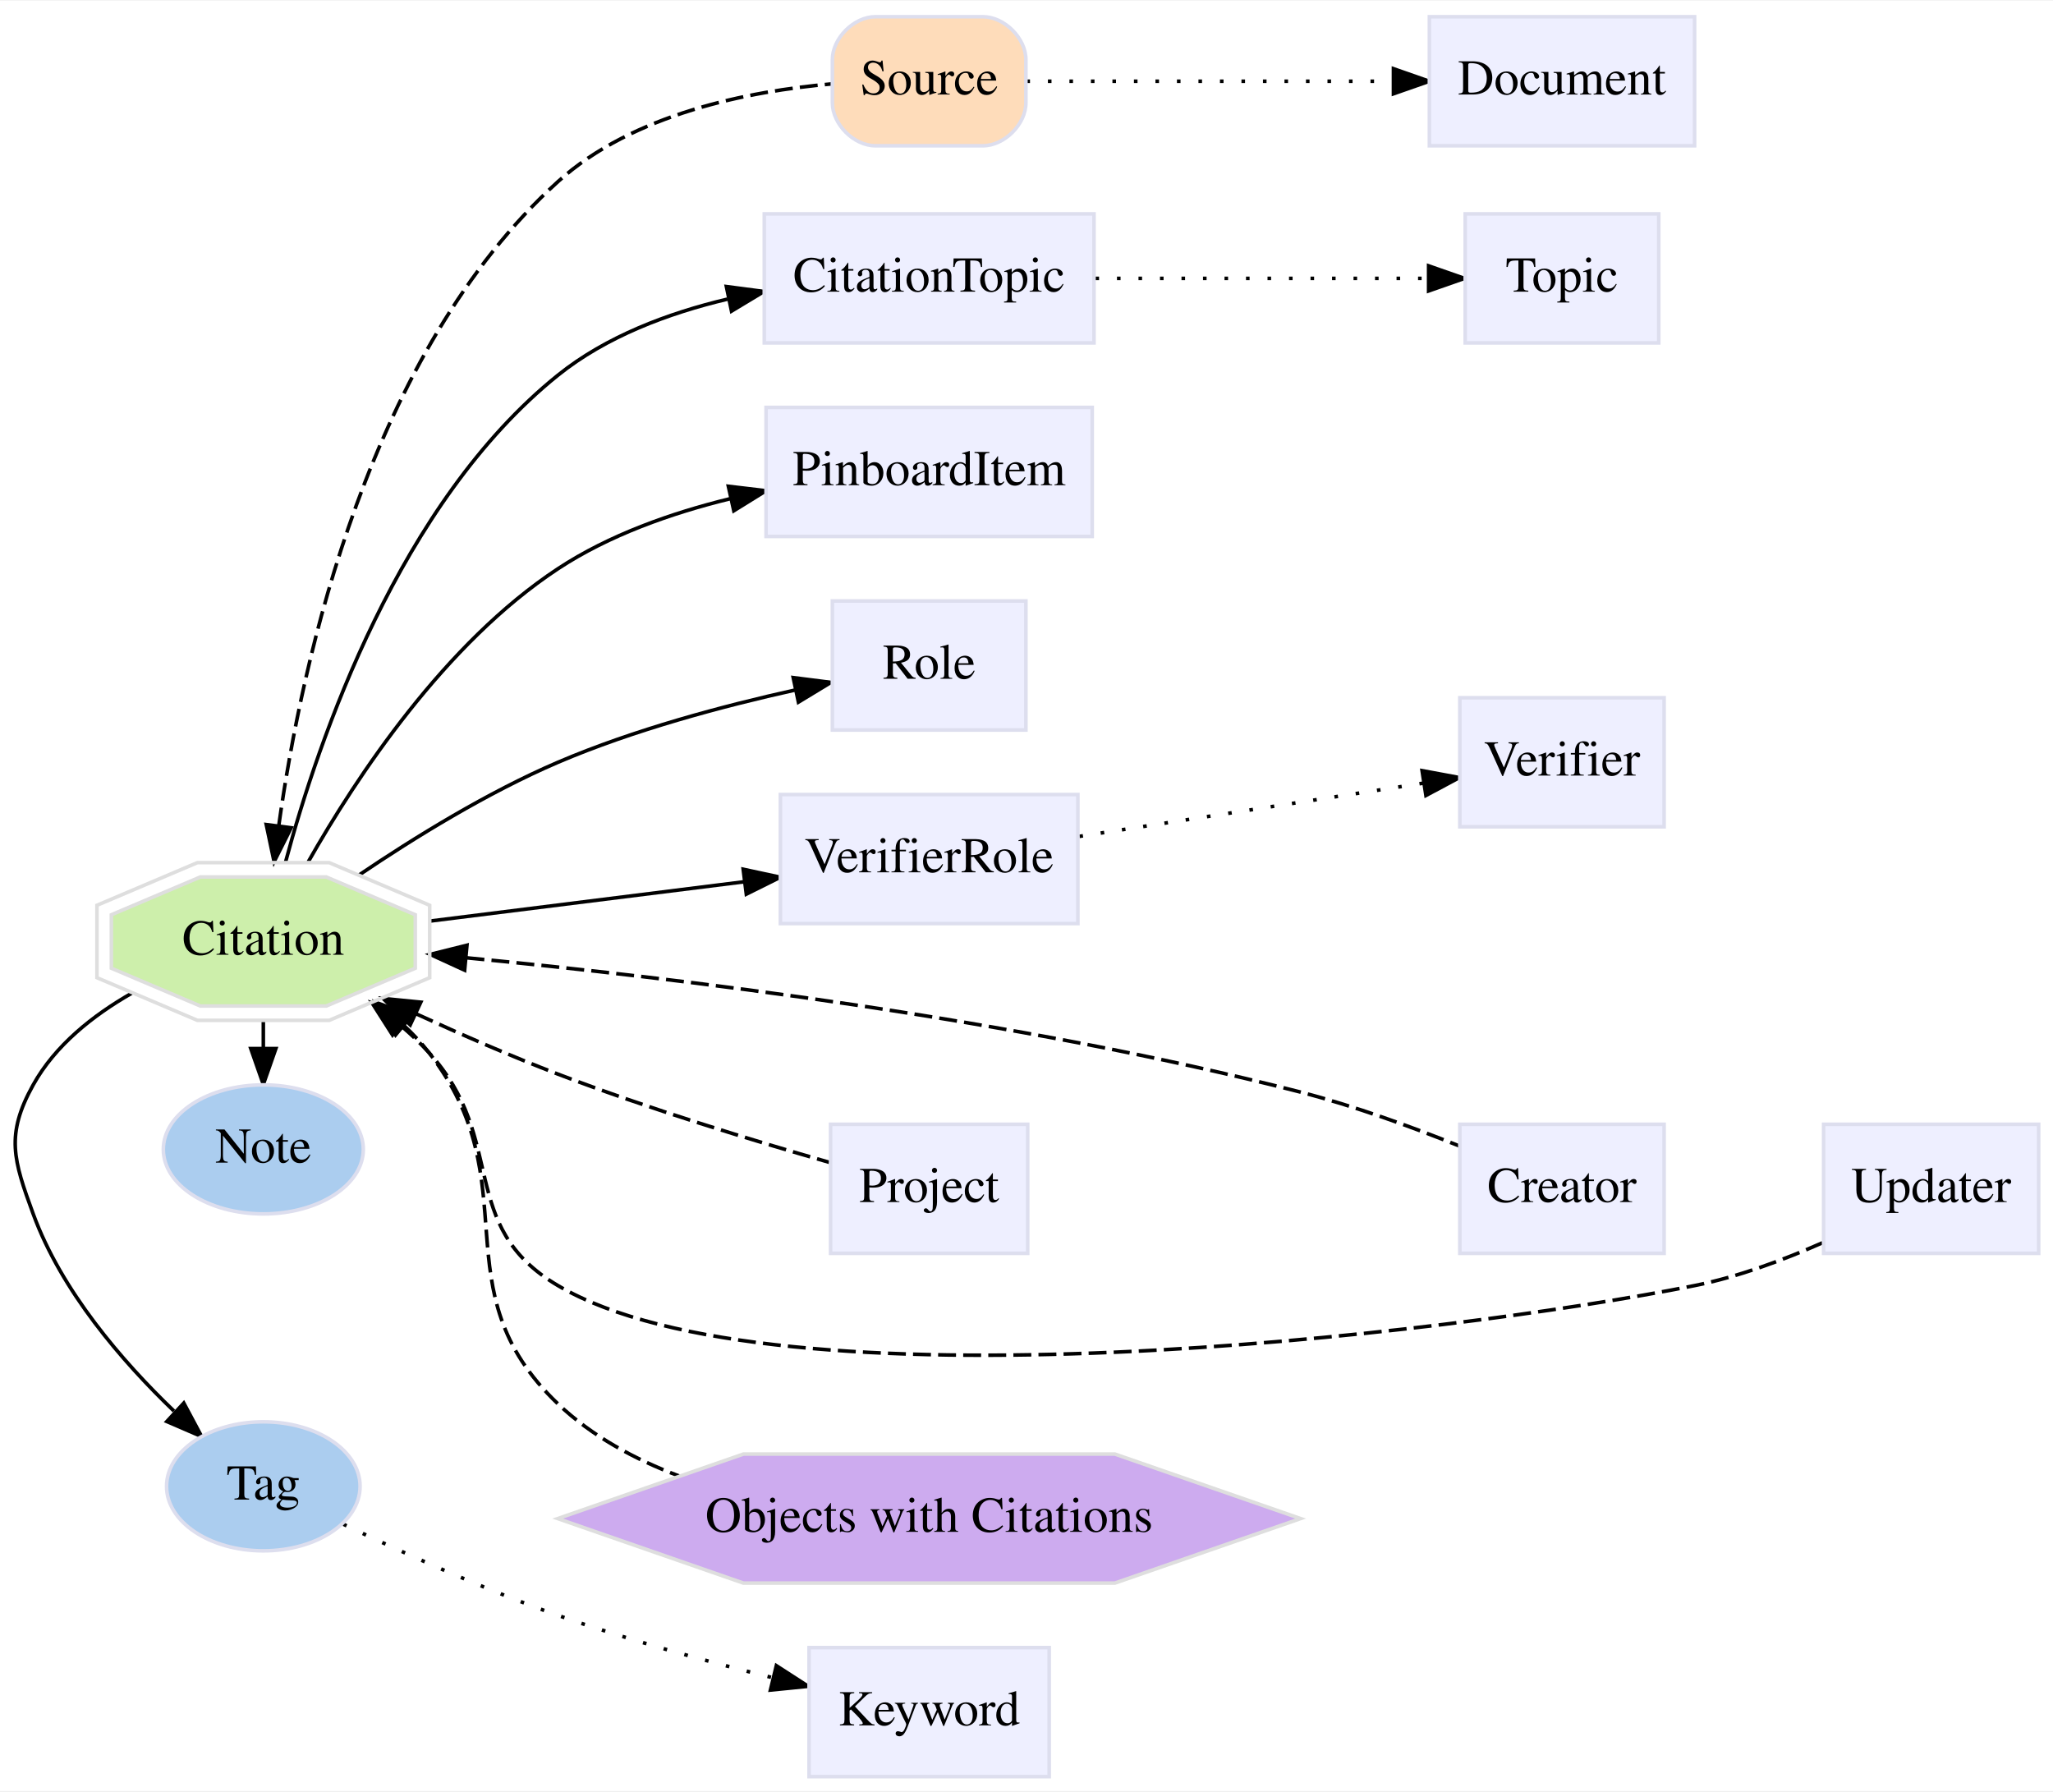
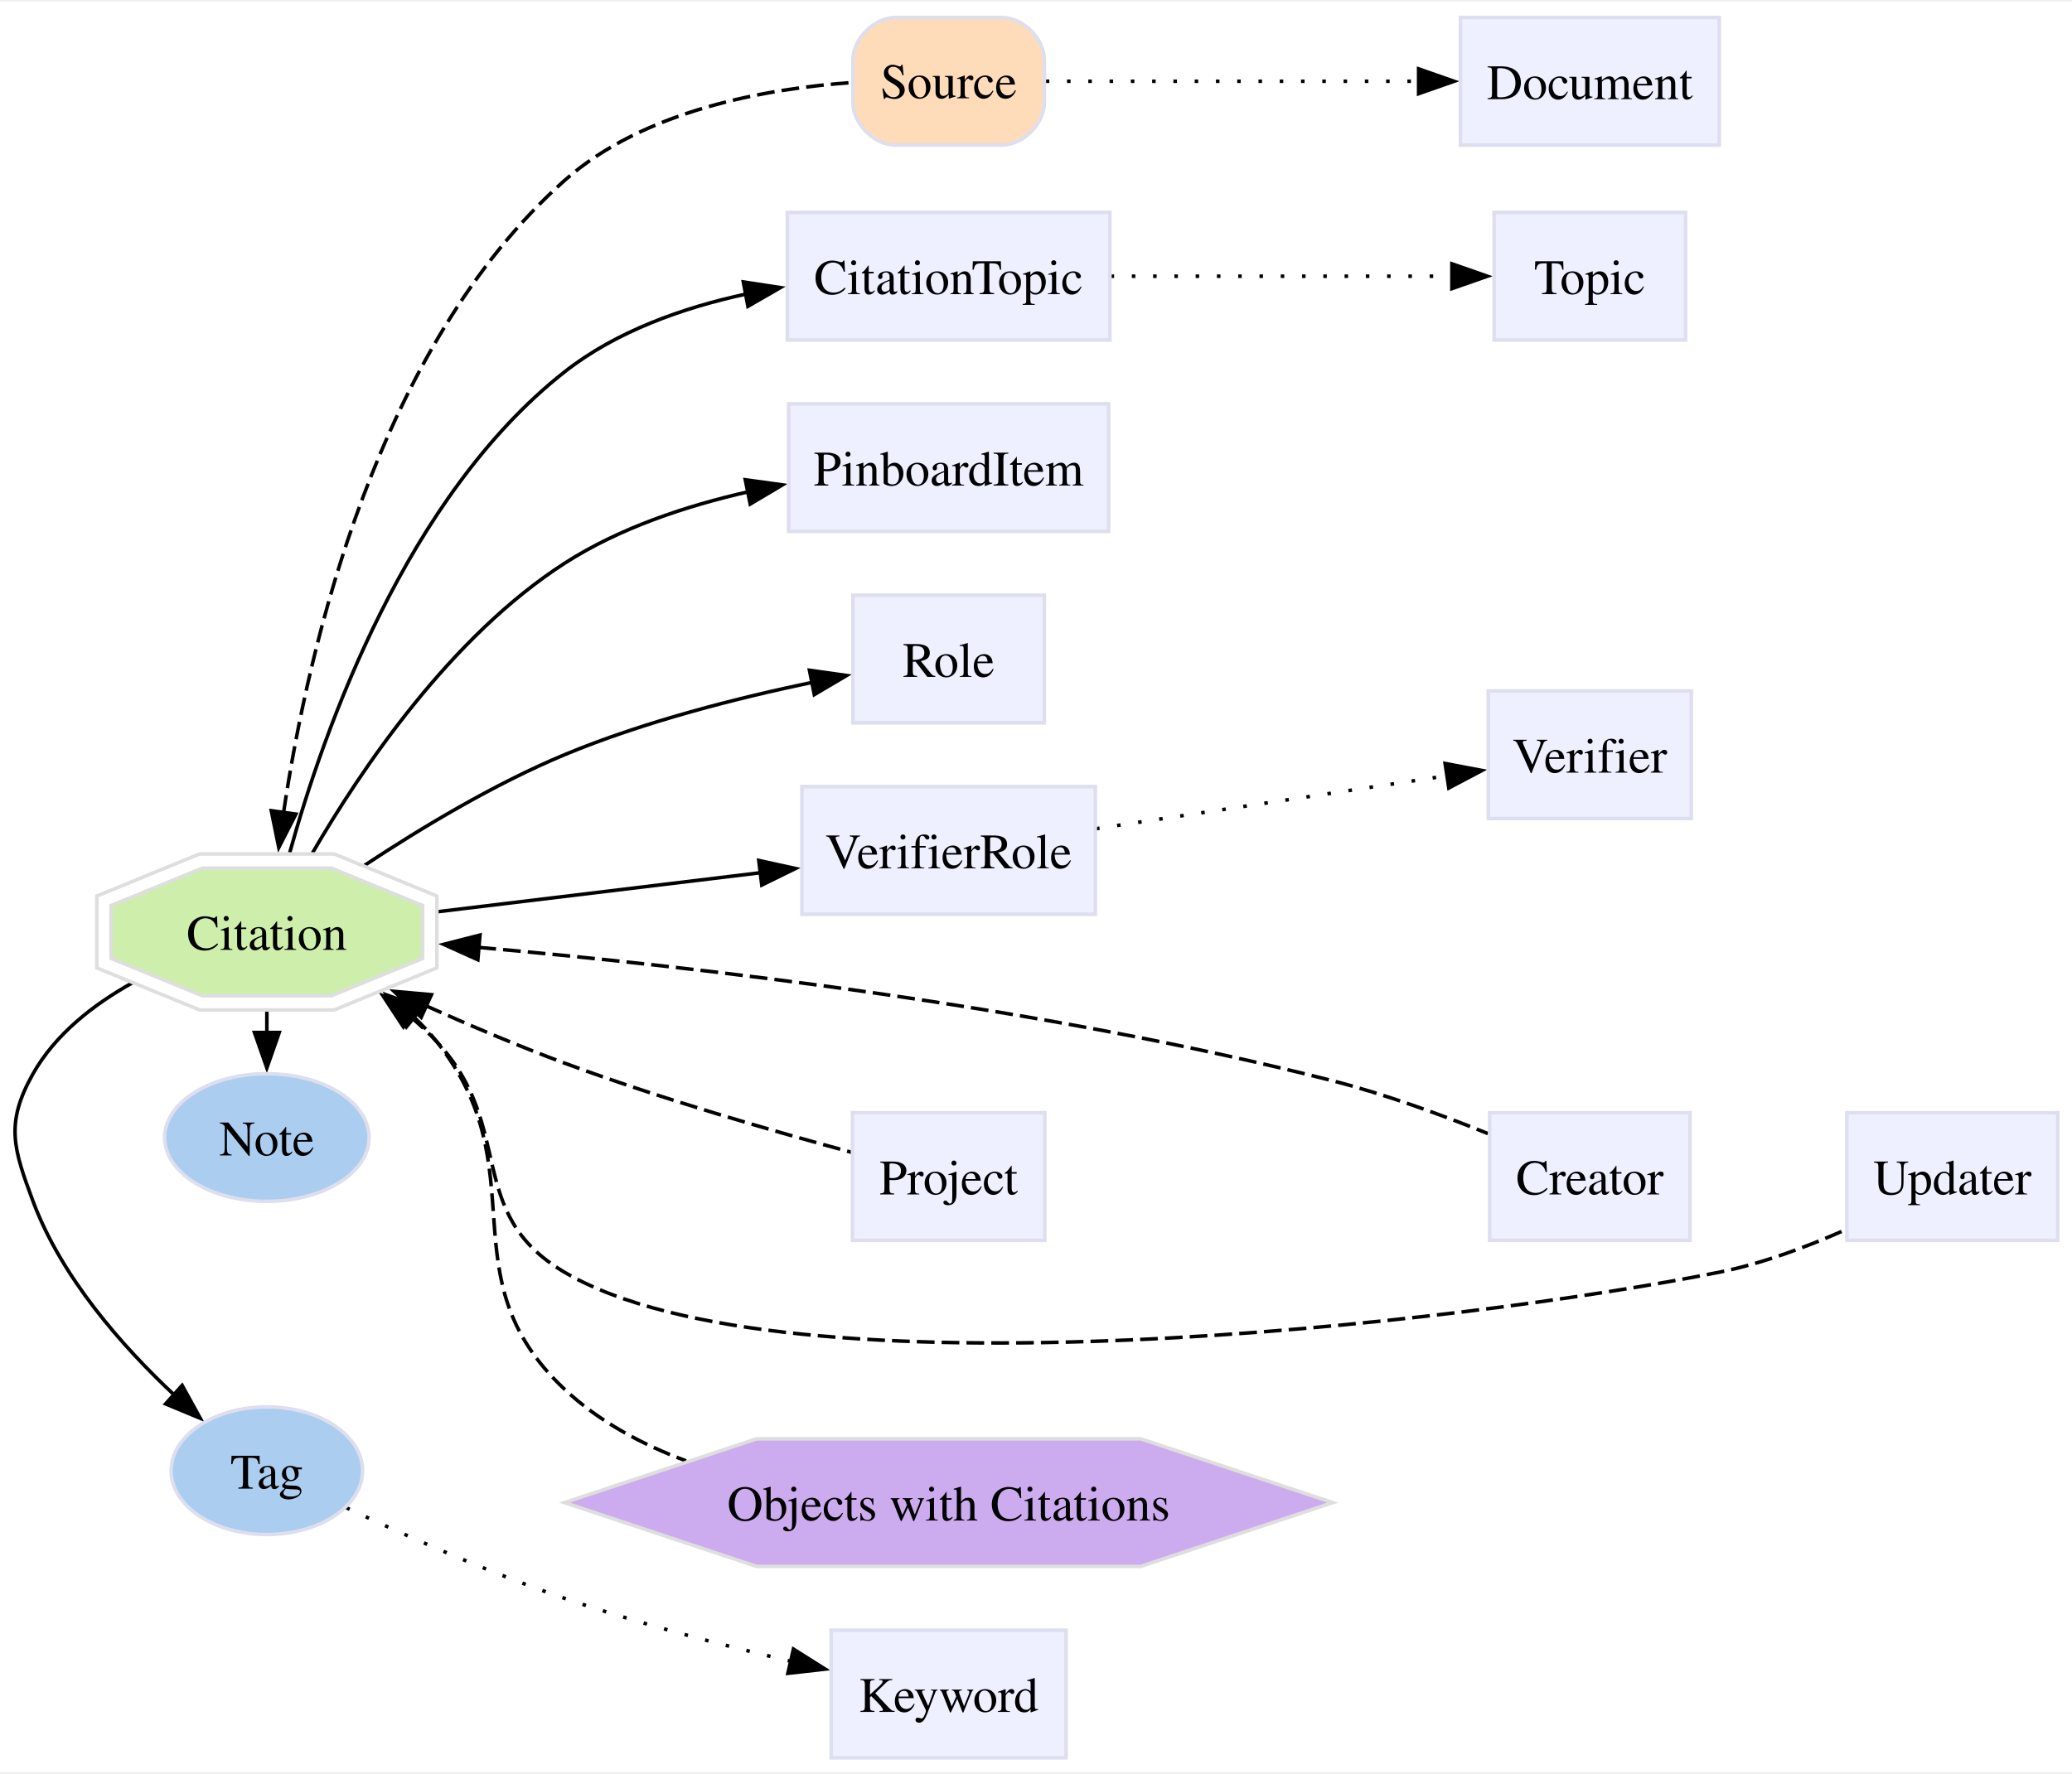
- <svg xmlns="http://www.w3.org/2000/svg" xmlns:xlink="http://www.w3.org/1999/xlink" width="573pt" height="500pt" viewBox="0.00 0.00 572.81 499.50">
+ <svg xmlns="http://www.w3.org/2000/svg" xmlns:xlink="http://www.w3.org/1999/xlink" width="584pt" height="500pt" viewBox="0.00 0.00 584.42 499.50">
  <g id="graph0" class="graph" transform="scale(1 1) rotate(0) translate(4 495.5)">
-     <polygon fill="white" stroke="transparent" points="-4,4 -4,-495.5 568.81,-495.5 568.81,4 -4,4" />
+     <polygon fill="white" stroke="none" points="-4,4 -4,-495.5 580.42,-495.5 580.42,4 -4,4" />
    <g id="edge7" class="edge">
-       <path fill="none" stroke="black" d="M32.75,-218.57C21.94,-212.4 11.38,-204.02 5.26,-193 -2.51,-179.01 -0.24,-172.03 5.26,-157 13.12,-135.51 30.04,-115.91 44.54,-102" />
-       <polygon fill="black" stroke="black" points="47.28,-104.23 52.27,-94.88 42.54,-99.08 47.28,-104.23" />
+       <path fill="none" stroke="black" d="M33.23,-218.59C22.26,-212.45 11.57,-204.09 5.32,-193 -2.53,-179.06 -0.27,-171.99 5.32,-157 13.34,-135.52 30.47,-116.09 45.27,-102.25" />
+       <polygon fill="black" stroke="black" points="47.37,-105.07 52.49,-95.79 42.7,-99.85 47.37,-105.07" />
    </g>
    <g id="edge4" class="edge">
-       <path fill="none" stroke="black" d="M69.47,-210.88C69.47,-208.38 69.47,-205.89 69.47,-203.39" />
-       <polygon fill="black" stroke="black" points="72.97,-203.12 69.47,-193.12 65.97,-203.13 72.97,-203.12" />
+       <path fill="none" stroke="black" d="M71.27,-210.57C71.27,-208.57 71.27,-206.57 71.27,-204.57" />
+       <polygon fill="black" stroke="black" points="74.77,-204.64 71.27,-194.64 67.77,-204.64 74.77,-204.64" />
    </g>
    <g id="edge14" class="edge">
-       <path fill="none" stroke="black" stroke-dasharray="5,2" d="M73.79,-265.39C80.3,-311.94 99.09,-397.39 151.68,-445 172.61,-463.95 205.16,-470.25 227.96,-472.25" />
-       <polygon fill="black" stroke="black" points="77.23,-264.72 72.48,-255.25 70.29,-265.62 77.23,-264.72" />
+       <path fill="none" stroke="black" stroke-dasharray="5,2" d="M75.98,-266.67C82.97,-313.59 102.5,-398.15 155.22,-445 177.68,-464.96 212.63,-470.99 236.51,-472.66" />
+       <polygon fill="black" stroke="black" points="79.46,-266.25 74.63,-256.82 72.52,-267.2 79.46,-266.25" />
    </g>
    <g id="edge1" class="edge">
-       <path fill="none" stroke="black" d="M75.63,-255.03C84.84,-289.39 107.43,-355.46 151.68,-391 165.11,-401.79 182.43,-408.3 199,-412.22" />
-       <polygon fill="black" stroke="black" points="198.67,-415.72 209.17,-414.34 200.1,-408.87 198.67,-415.72" />
+       <path fill="none" stroke="black" d="M77.72,-255.38C87.3,-289.9 110.55,-355.84 155.22,-391 169.78,-402.46 188.61,-409.12 206.41,-412.97" />
+       <polygon fill="black" stroke="black" points="205.66,-416.39 216.13,-414.79 206.95,-409.51 205.66,-416.39" />
    </g>
    <g id="edge5" class="edge">
-       <path fill="none" stroke="black" d="M81.99,-255.2C95.5,-279.01 120.11,-316.2 151.68,-337 165.94,-346.4 183.33,-352.53 199.71,-356.53" />
-       <polygon fill="black" stroke="black" points="199.22,-360 209.74,-358.75 200.74,-353.17 199.22,-360" />
+       <path fill="none" stroke="black" d="M84.12,-255.26C97.98,-279.13 123.18,-316.37 155.22,-337 170.67,-346.95 189.55,-353.23 207.15,-357.2" />
+       <polygon fill="black" stroke="black" points="206.21,-360.58 216.7,-359.13 207.6,-353.72 206.21,-360.58" />
    </g>
    <g id="edge6" class="edge">
-       <path fill="none" stroke="black" d="M96.1,-251.5C111.58,-261.96 132.04,-274.59 151.68,-283 172.87,-292.07 197.86,-298.73 217.87,-303.16" />
-       <polygon fill="black" stroke="black" points="217.32,-306.62 227.83,-305.28 218.77,-299.78 217.32,-306.62" />
+       <path fill="none" stroke="black" d="M98.84,-251.8C114.61,-262.23 135.35,-274.73 155.22,-283 177.68,-292.35 204.17,-299.05 225.21,-303.44" />
+       <polygon fill="black" stroke="black" points="224.31,-306.83 234.8,-305.35 225.68,-299.96 224.31,-306.83" />
    </g>
    <g id="edge9" class="edge">
-       <path fill="none" stroke="black" d="M115.9,-238.69C142.47,-242.01 176.09,-246.22 203.53,-249.65" />
-       <polygon fill="black" stroke="black" points="203.36,-253.16 213.72,-250.93 204.23,-246.21 203.36,-253.16" />
+       <path fill="none" stroke="black" d="M119.31,-238.69C146.98,-242.03 182.01,-246.26 210.5,-249.71" />
+       <polygon fill="black" stroke="black" points="210.02,-253.17 220.37,-250.9 210.86,-246.23 210.02,-253.17" />
    </g>
    <g id="edge12" class="edge">
-       <path fill="none" stroke="black" stroke-dasharray="5,2" d="M126.16,-228.45C184.76,-222.84 279.32,-211.44 358.81,-191 373.81,-187.14 390,-181.24 403.22,-175.93" />
-       <polygon fill="black" stroke="black" points="125.64,-224.99 116.01,-229.4 126.29,-231.96 125.64,-224.99" />
+       <path fill="none" stroke="black" stroke-dasharray="5,2" d="M130.92,-228.65C191.88,-223.23 289.68,-212.01 371.92,-191 386.7,-187.22 402.63,-181.39 415.69,-176.11" />
+       <polygon fill="black" stroke="black" points="130.78,-225.15 121.12,-229.5 131.38,-232.12 130.78,-225.15" />
    </g>
    <g id="edge13" class="edge">
-       <path fill="none" stroke="black" stroke-dasharray="5,2" d="M112.17,-212.79C124.73,-207.03 138.64,-200.98 151.68,-196 176.94,-186.35 206.49,-177.36 227.37,-171.39" />
-       <polygon fill="black" stroke="black" points="110.46,-209.73 102.87,-217.11 113.41,-216.07 110.46,-209.73" />
+       <path fill="none" stroke="black" stroke-dasharray="5,2" d="M115.96,-212.24C128.5,-206.63 142.28,-200.79 155.22,-196 182.39,-185.94 214.3,-176.75 236.23,-170.82" />
+       <polygon fill="black" stroke="black" points="114.8,-208.92 107.14,-216.24 117.69,-215.3 114.8,-208.92" />
    </g>
    <g id="edge15" class="edge">
-       <path fill="none" stroke="black" stroke-dasharray="5,2" d="M107.89,-209.5C110.66,-207.12 113.3,-204.61 115.68,-202 137.89,-177.56 123.23,-153.77 151.68,-137 212.39,-101.22 399.7,-123.22 468.81,-137 480.92,-139.41 493.59,-144.13 504.49,-148.95" />
-       <polygon fill="black" stroke="black" points="105.52,-206.91 99.82,-215.84 109.84,-212.41 105.52,-206.91" />
+       <path fill="none" stroke="black" stroke-dasharray="5,2" d="M111.67,-209.17C114.35,-206.9 116.91,-204.5 119.22,-202 141.65,-177.76 126.77,-153.77 155.22,-137 217.58,-100.26 409.95,-122.8 480.92,-137 492.98,-139.41 505.6,-144.13 516.47,-148.95" />
+       <polygon fill="black" stroke="black" points="109.78,-206.2 103.97,-215.06 114.04,-211.76 109.78,-206.2" />
    </g>
    <g id="edge11" class="edge">
-       <path fill="none" stroke="black" stroke-dasharray="5,2" d="M108.8,-209.46C111.3,-207.12 113.63,-204.63 115.68,-202 144.16,-165.37 118.06,-135.99 151.68,-104 161.14,-95 173.09,-88.53 185.47,-83.88" />
-       <polygon fill="black" stroke="black" points="106.37,-206.93 100.91,-216.01 110.84,-212.32 106.37,-206.93" />
+       <path fill="none" stroke="black" stroke-dasharray="5,2" d="M112.57,-209.13C114.98,-206.89 117.23,-204.51 119.22,-202 148.02,-165.62 121.4,-135.77 155.22,-104 164.86,-94.95 176.95,-88.44 189.51,-83.78" />
+       <polygon fill="black" stroke="black" points="110.62,-206.2 105.06,-215.22 115.03,-211.63 110.62,-206.2" />
    </g>
    <g id="edge3" class="edge">
-       <path fill="none" stroke="black" stroke-dasharray="1,5" d="M91.8,-70.42C107.97,-62.68 130.87,-52.3 151.68,-45 171.03,-38.21 192.96,-32.22 211.55,-27.62" />
-       <polygon fill="black" stroke="black" points="212.61,-30.96 221.51,-25.21 210.96,-24.16 212.61,-30.96" />
+       <path fill="none" stroke="black" stroke-dasharray="1,5" d="M93.72,-70.54C110.25,-62.76 133.82,-52.28 155.22,-45 175.9,-37.96 199.39,-31.85 219.11,-27.23" />
+       <polygon fill="black" stroke="black" points="219.79,-30.67 228.76,-25.02 218.23,-23.84 219.79,-30.67" />
    </g>
    <g id="edge2" class="edge">
-       <path fill="none" stroke="black" stroke-dasharray="1,5" d="M282.38,-473C309.33,-473 351.91,-473 384.56,-473" />
-       <polygon fill="black" stroke="black" points="384.79,-476.5 394.79,-473 384.79,-469.5 384.79,-476.5" />
+       <path fill="none" stroke="black" stroke-dasharray="1,5" d="M290.96,-473C318.6,-473 362.59,-473 396.22,-473" />
+       <polygon fill="black" stroke="black" points="396.13,-476.5 406.13,-473 396.13,-469.5 396.13,-476.5" />
    </g>
    <g id="edge8" class="edge">
-       <path fill="none" stroke="black" stroke-dasharray="1,5" d="M301.65,-418C330.55,-418 367.47,-418 394.43,-418" />
-       <polygon fill="black" stroke="black" points="394.6,-421.5 404.6,-418 394.6,-414.5 394.6,-421.5" />
+       <path fill="none" stroke="black" stroke-dasharray="1,5" d="M309.24,-418C338.93,-418 377.5,-418 405.66,-418" />
+       <polygon fill="black" stroke="black" points="405.52,-421.5 415.52,-418 405.52,-414.5 405.52,-421.5" />
    </g>
    <g id="edge10" class="edge">
-       <path fill="none" stroke="black" stroke-dasharray="1,5" d="M297.17,-262.33C326.25,-266.83 365,-272.82 393.29,-277.2" />
-       <polygon fill="black" stroke="black" points="392.78,-280.66 403.2,-278.73 393.85,-273.74 392.78,-280.66" />
+       <path fill="none" stroke="black" stroke-dasharray="1,5" d="M305.15,-262.13C334.9,-266.62 375.06,-272.68 404.43,-277.11" />
+       <polygon fill="black" stroke="black" points="403.6,-280.53 414.01,-278.56 404.64,-273.61 403.6,-280.53" />
    </g>
    <g id="node1" class="node">
      <g id="a_node1">
        <a xlink:href="/develop/Data/models.html#citation" xlink:title="Citation" target="_top">
-           <polygon fill="#cdefab" stroke="#dedede" points="111.87,-225.54 111.87,-240.46 87.03,-251 51.9,-251 27.07,-240.46 27.07,-225.54 51.9,-215 87.03,-215 111.87,-225.54" />
-           <polygon fill="none" stroke="#dedede" points="115.89,-222.9 115.89,-243.1 87.85,-255 51.08,-255 23.05,-243.1 23.05,-222.9 51.08,-211 87.85,-211 115.89,-222.9" />
-           <text text-anchor="middle" x="69.47" y="-229.3" font-family="Times,serif" font-size="14.00">Citation</text>
+           <polygon fill="#cdefab" stroke="#dedede" points="115.22,-225.54 115.22,-240.46 89.48,-251 53.07,-251 27.32,-240.46 27.32,-225.54 53.07,-215 89.48,-215 115.22,-225.54" />
+           <polygon fill="none" stroke="#dedede" points="119.22,-222.86 119.22,-243.14 90.26,-255 52.28,-255 23.32,-243.14 23.32,-222.86 52.28,-211 90.26,-211 119.22,-222.86" />
+           <text text-anchor="middle" x="71.27" y="-227.95" font-family="Times,serif" font-size="14.00">Citation</text>
        </a>
      </g>
    </g>
    <g id="node2" class="node">
      <g id="a_node2">
        <a xlink:href="/develop/Data/models.html#tag" xlink:title="Tag" target="_top">
-           <ellipse fill="#abcdef" stroke="#dddeee" cx="69.47" cy="-81" rx="27" ry="18" />
-           <text text-anchor="middle" x="69.47" y="-77.3" font-family="Times,serif" font-size="14.00">Tag</text>
+           <ellipse fill="#abcdef" stroke="#dddeee" cx="71.27" cy="-81" rx="27" ry="18" />
+           <text text-anchor="middle" x="71.27" y="-75.95" font-family="Times,serif" font-size="14.00">Tag</text>
        </a>
      </g>
    </g>
    <g id="node3" class="node">
      <g id="a_node3">
        <a xlink:href="/develop/Data/models.html#note" xlink:title="Note" target="_top">
-           <ellipse fill="#abcdef" stroke="#dddeee" cx="69.47" cy="-175" rx="27.9" ry="18" />
-           <text text-anchor="middle" x="69.47" y="-171.3" font-family="Times,serif" font-size="14.00">Note</text>
+           <ellipse fill="#abcdef" stroke="#dddeee" cx="71.27" cy="-175" rx="28.83" ry="18" />
+           <text text-anchor="middle" x="71.27" y="-169.95" font-family="Times,serif" font-size="14.00">Note</text>
        </a>
      </g>
    </g>
    <g id="node4" class="node">
      <g id="a_node4">
        <a xlink:href="/develop/Data/models.html#source" xlink:title="Source" target="_top">
-           <path fill="#fedcba" stroke="#dddeee" d="M240.24,-455C240.24,-455 270.24,-455 270.24,-455 276.24,-455 282.24,-461 282.24,-467 282.24,-467 282.24,-479 282.24,-479 282.24,-485 276.24,-491 270.24,-491 270.24,-491 240.24,-491 240.24,-491 234.24,-491 228.24,-485 228.24,-479 228.24,-479 228.24,-467 228.24,-467 228.24,-461 234.24,-455 240.24,-455" />
-           <text text-anchor="middle" x="255.24" y="-469.3" font-family="Times,serif" font-size="14.00">Source</text>
+           <path fill="#fedcba" stroke="#dddeee" d="M248.57,-455C248.57,-455 278.57,-455 278.57,-455 284.57,-455 290.57,-461 290.57,-467 290.57,-467 290.57,-479 290.57,-479 290.57,-485 284.57,-491 278.57,-491 278.57,-491 248.57,-491 248.57,-491 242.57,-491 236.57,-485 236.57,-479 236.57,-479 236.57,-467 236.57,-467 236.57,-461 242.57,-455 248.57,-455" />
+           <text text-anchor="middle" x="263.57" y="-468.2" font-family="Times,serif" font-size="14.00">Source</text>
        </a>
      </g>
    </g>
    <g id="node5" class="node">
      <g id="a_node5">
        <a xlink:href="/develop/Data/models.html#citation-topic" xlink:title="CitationTopic" target="_top">
-           <polygon fill="#eeefff" stroke="#dddeee" points="301.24,-436 209.24,-436 209.24,-400 301.24,-400 301.24,-436" />
-           <text text-anchor="middle" x="255.24" y="-414.3" font-family="Times,serif" font-size="14.00">CitationTopic</text>
+           <polygon fill="#eeefff" stroke="#dddeee" points="309.07,-436 218.07,-436 218.07,-400 309.07,-400 309.07,-436" />
+           <text text-anchor="middle" x="263.57" y="-412.95" font-family="Times,serif" font-size="14.00">CitationTopic</text>
        </a>
      </g>
    </g>
    <g id="node6" class="node">
      <g id="a_node6">
        <a xlink:href="/develop/Data/models.html#document" xlink:title="Document" target="_top">
-           <polygon fill="#eeefff" stroke="#dddeee" points="468.81,-491 394.81,-491 394.81,-455 468.81,-455 468.81,-491" />
-           <text text-anchor="middle" x="431.81" y="-469.3" font-family="Times,serif" font-size="14.00">Document</text>
+           <polygon fill="#eeefff" stroke="#dddeee" points="480.92,-491 407.92,-491 407.92,-455 480.92,-455 480.92,-491" />
+           <text text-anchor="middle" x="444.42" y="-467.95" font-family="Times,serif" font-size="14.00">Document</text>
        </a>
      </g>
    </g>
    <g id="node7" class="node">
      <g id="a_node7">
        <a xlink:href="/develop/Data/models.html#keyword" xlink:title="Keyword" target="_top">
-           <polygon fill="#eeefff" stroke="#dddeee" points="288.74,-36 221.74,-36 221.74,0 288.74,0 288.74,-36" />
-           <text text-anchor="middle" x="255.24" y="-14.3" font-family="Times,serif" font-size="14.00">Keyword</text>
+           <polygon fill="#eeefff" stroke="#dddeee" points="296.69,-36 230.44,-36 230.44,0 296.69,0 296.69,-36" />
+           <text text-anchor="middle" x="263.57" y="-12.95" font-family="Times,serif" font-size="14.00">Keyword</text>
        </a>
      </g>
    </g>
    <g id="node8" class="node">
      <g id="a_node8">
        <a xlink:href="/develop/Data/models.html#pinboard-item" xlink:title="PinboardItem" target="_top">
-           <polygon fill="#eeefff" stroke="#dddeee" points="300.74,-382 209.74,-382 209.74,-346 300.74,-346 300.74,-382" />
-           <text text-anchor="middle" x="255.24" y="-360.3" font-family="Times,serif" font-size="14.00">PinboardItem</text>
+           <polygon fill="#eeefff" stroke="#dddeee" points="308.69,-382 218.44,-382 218.44,-346 308.69,-346 308.69,-382" />
+           <text text-anchor="middle" x="263.57" y="-358.95" font-family="Times,serif" font-size="14.00">PinboardItem</text>
        </a>
      </g>
    </g>
    <g id="node9" class="node">
      <g id="a_node9">
        <a xlink:href="/develop/Data/models.html#role" xlink:title="Role" target="_top">
-           <polygon fill="#eeefff" stroke="#dddeee" points="282.24,-328 228.24,-328 228.24,-292 282.24,-292 282.24,-328" />
-           <text text-anchor="middle" x="255.24" y="-306.3" font-family="Times,serif" font-size="14.00">Role</text>
+           <polygon fill="#eeefff" stroke="#dddeee" points="290.57,-328 236.57,-328 236.57,-292 290.57,-292 290.57,-328" />
+           <text text-anchor="middle" x="263.57" y="-304.95" font-family="Times,serif" font-size="14.00">Role</text>
        </a>
      </g>
    </g>
    <g id="node10" class="node">
      <g id="a_node10">
        <a xlink:href="/develop/Data/models.html#topic" xlink:title="Topic" target="_top">
-           <polygon fill="#eeefff" stroke="#dddeee" points="458.81,-436 404.81,-436 404.81,-400 458.81,-400 458.81,-436" />
-           <text text-anchor="middle" x="431.81" y="-414.3" font-family="Times,serif" font-size="14.00">Topic</text>
+           <polygon fill="#eeefff" stroke="#dddeee" points="471.42,-436 417.42,-436 417.42,-400 471.42,-400 471.42,-436" />
+           <text text-anchor="middle" x="444.42" y="-412.95" font-family="Times,serif" font-size="14.00">Topic</text>
        </a>
      </g>
    </g>
    <g id="node11" class="node">
      <g id="a_node11">
        <a xlink:href="/develop/Data/models.html#verifier-role" xlink:title="VerifierRole" target="_top">
-           <polygon fill="#eeefff" stroke="#dddeee" points="296.74,-274 213.74,-274 213.74,-238 296.74,-238 296.74,-274" />
-           <text text-anchor="middle" x="255.24" y="-252.3" font-family="Times,serif" font-size="14.00">VerifierRole</text>
+           <polygon fill="#eeefff" stroke="#dddeee" points="304.94,-274 222.19,-274 222.19,-238 304.94,-238 304.94,-274" />
+           <text text-anchor="middle" x="263.57" y="-250.95" font-family="Times,serif" font-size="14.00">VerifierRole</text>
        </a>
      </g>
    </g>
    <g id="node12" class="node">
      <g id="a_node12">
        <a xlink:href="/develop/Data/models.html#verifier" xlink:title="Verifier" target="_top">
-           <polygon fill="#eeefff" stroke="#dddeee" points="460.31,-301 403.31,-301 403.31,-265 460.31,-265 460.31,-301" />
-           <text text-anchor="middle" x="431.81" y="-279.3" font-family="Times,serif" font-size="14.00">Verifier</text>
+           <polygon fill="#eeefff" stroke="#dddeee" points="473.04,-301 415.79,-301 415.79,-265 473.04,-265 473.04,-301" />
+           <text text-anchor="middle" x="444.42" y="-277.95" font-family="Times,serif" font-size="14.00">Verifier</text>
        </a>
      </g>
    </g>
    <g id="node13" class="node">
      <g id="a_node13">
        <a xlink:href="/develop/Data/models.html#creator" xlink:title="Creator" target="_top">
-           <polygon fill="#eeefff" stroke="#dddeee" points="460.31,-182 403.31,-182 403.31,-146 460.31,-146 460.31,-182" />
-           <text text-anchor="middle" x="431.81" y="-160.3" font-family="Times,serif" font-size="14.00">Creator</text>
+           <polygon fill="#eeefff" stroke="#dddeee" points="472.67,-182 416.17,-182 416.17,-146 472.67,-146 472.67,-182" />
+           <text text-anchor="middle" x="444.42" y="-158.95" font-family="Times,serif" font-size="14.00">Creator</text>
        </a>
      </g>
    </g>
    <g id="node14" class="node">
      <g id="a_node14">
        <a xlink:href="/develop/Data/models.html#project" xlink:title="Project" target="_top">
-           <polygon fill="#eeefff" stroke="#dddeee" points="282.74,-182 227.74,-182 227.74,-146 282.74,-146 282.74,-182" />
-           <text text-anchor="middle" x="255.24" y="-160.3" font-family="Times,serif" font-size="14.00">Project</text>
+           <polygon fill="#eeefff" stroke="#dddeee" points="290.69,-182 236.44,-182 236.44,-146 290.69,-146 290.69,-182" />
+           <text text-anchor="middle" x="263.57" y="-158.95" font-family="Times,serif" font-size="14.00">Project</text>
        </a>
      </g>
    </g>
    <g id="node15" class="node">
      <g id="a_node15">
        <a xlink:href="/develop/Data/models.html#updater" xlink:title="Updater" target="_top">
-           <polygon fill="#eeefff" stroke="#dddeee" points="564.81,-182 504.81,-182 504.81,-146 564.81,-146 564.81,-182" />
-           <text text-anchor="middle" x="534.81" y="-160.3" font-family="Times,serif" font-size="14.00">Updater</text>
+           <polygon fill="#eeefff" stroke="#dddeee" points="576.42,-182 516.92,-182 516.92,-146 576.42,-146 576.42,-182" />
+           <text text-anchor="middle" x="546.67" y="-158.95" font-family="Times,serif" font-size="14.00">Updater</text>
        </a>
      </g>
    </g>
    <g id="node16" class="node">
      <g id="a_node16">
        <a xlink:href="/develop/Data/models.html#objects with citation" xlink:title="Objects with Citations" target="_top">
-           <polygon fill="#cdabef" stroke="#dedede" points="358.88,-72 307.06,-90 203.43,-90 151.61,-72 203.43,-54 307.06,-54 358.88,-72" />
-           <text text-anchor="middle" x="255.24" y="-68.3" font-family="Times,serif" font-size="14.00">Objects with Citations</text>
+           <polygon fill="#cdabef" stroke="#dedede" points="371.92,-72 317.74,-90 209.4,-90 155.22,-72 209.4,-54 317.74,-54 371.92,-72" />
+           <text text-anchor="middle" x="263.57" y="-66.95" font-family="Times,serif" font-size="14.00">Objects with Citations</text>
        </a>
      </g>
    </g>
  </g>
</svg>
